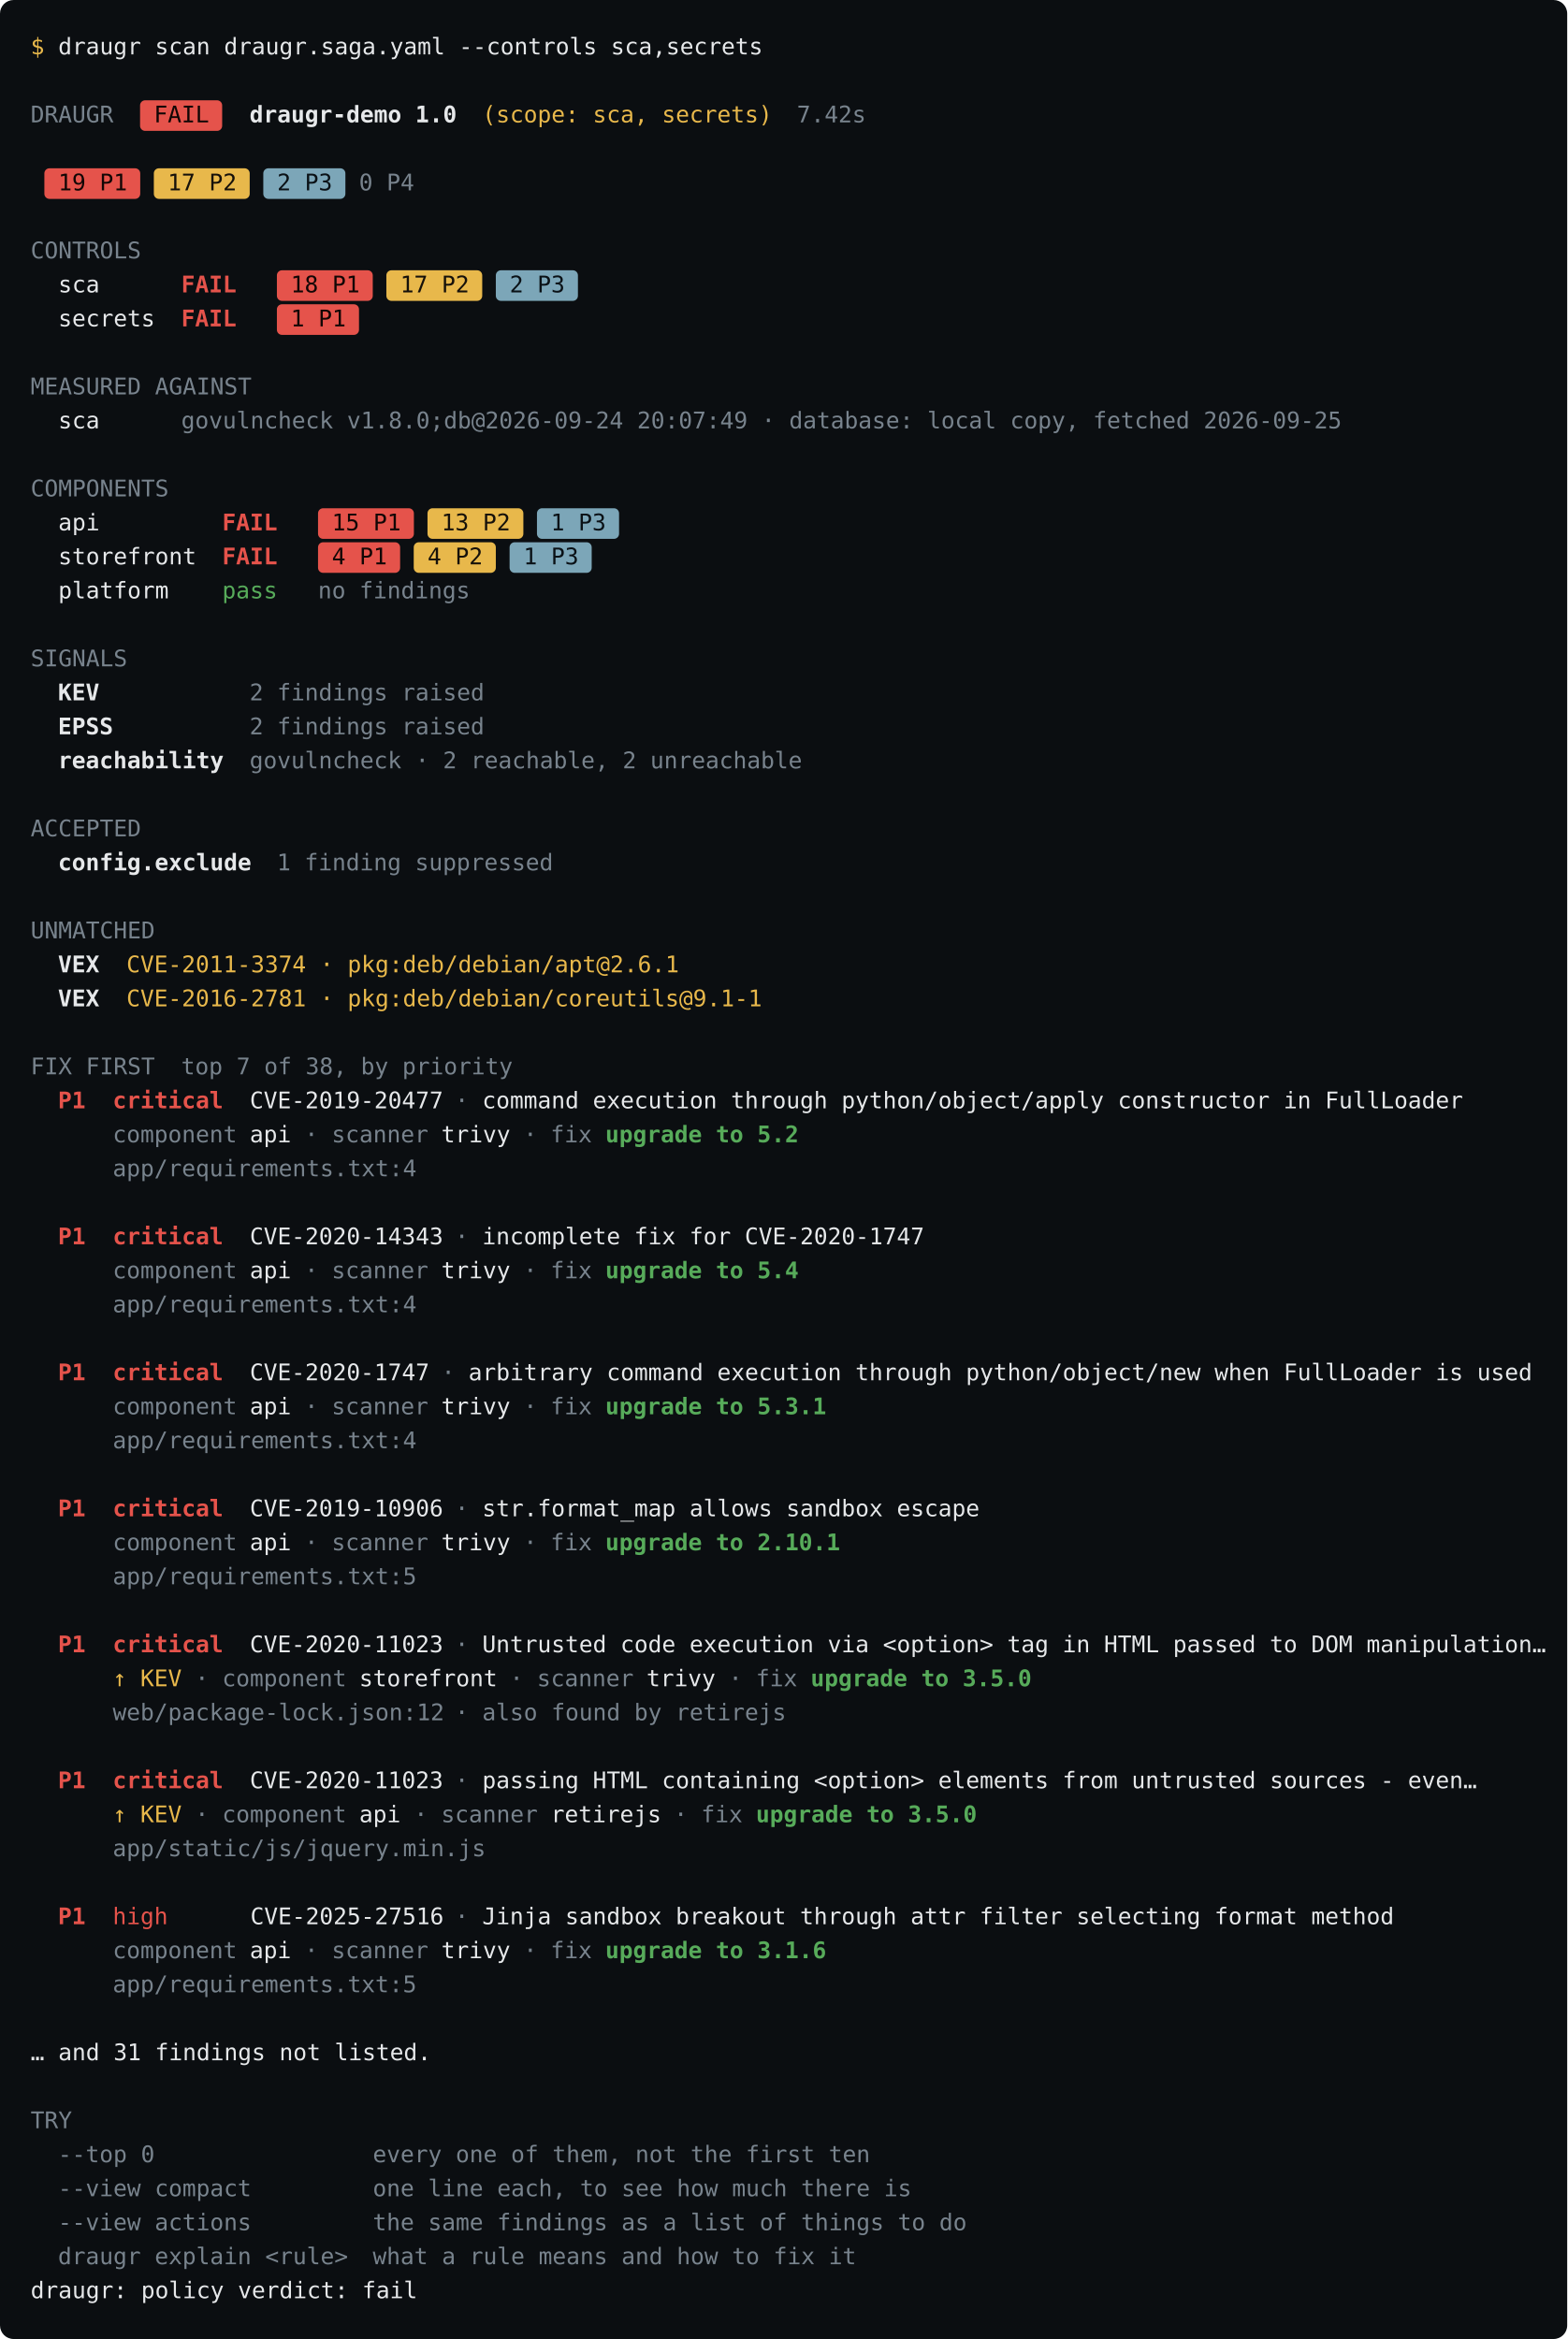
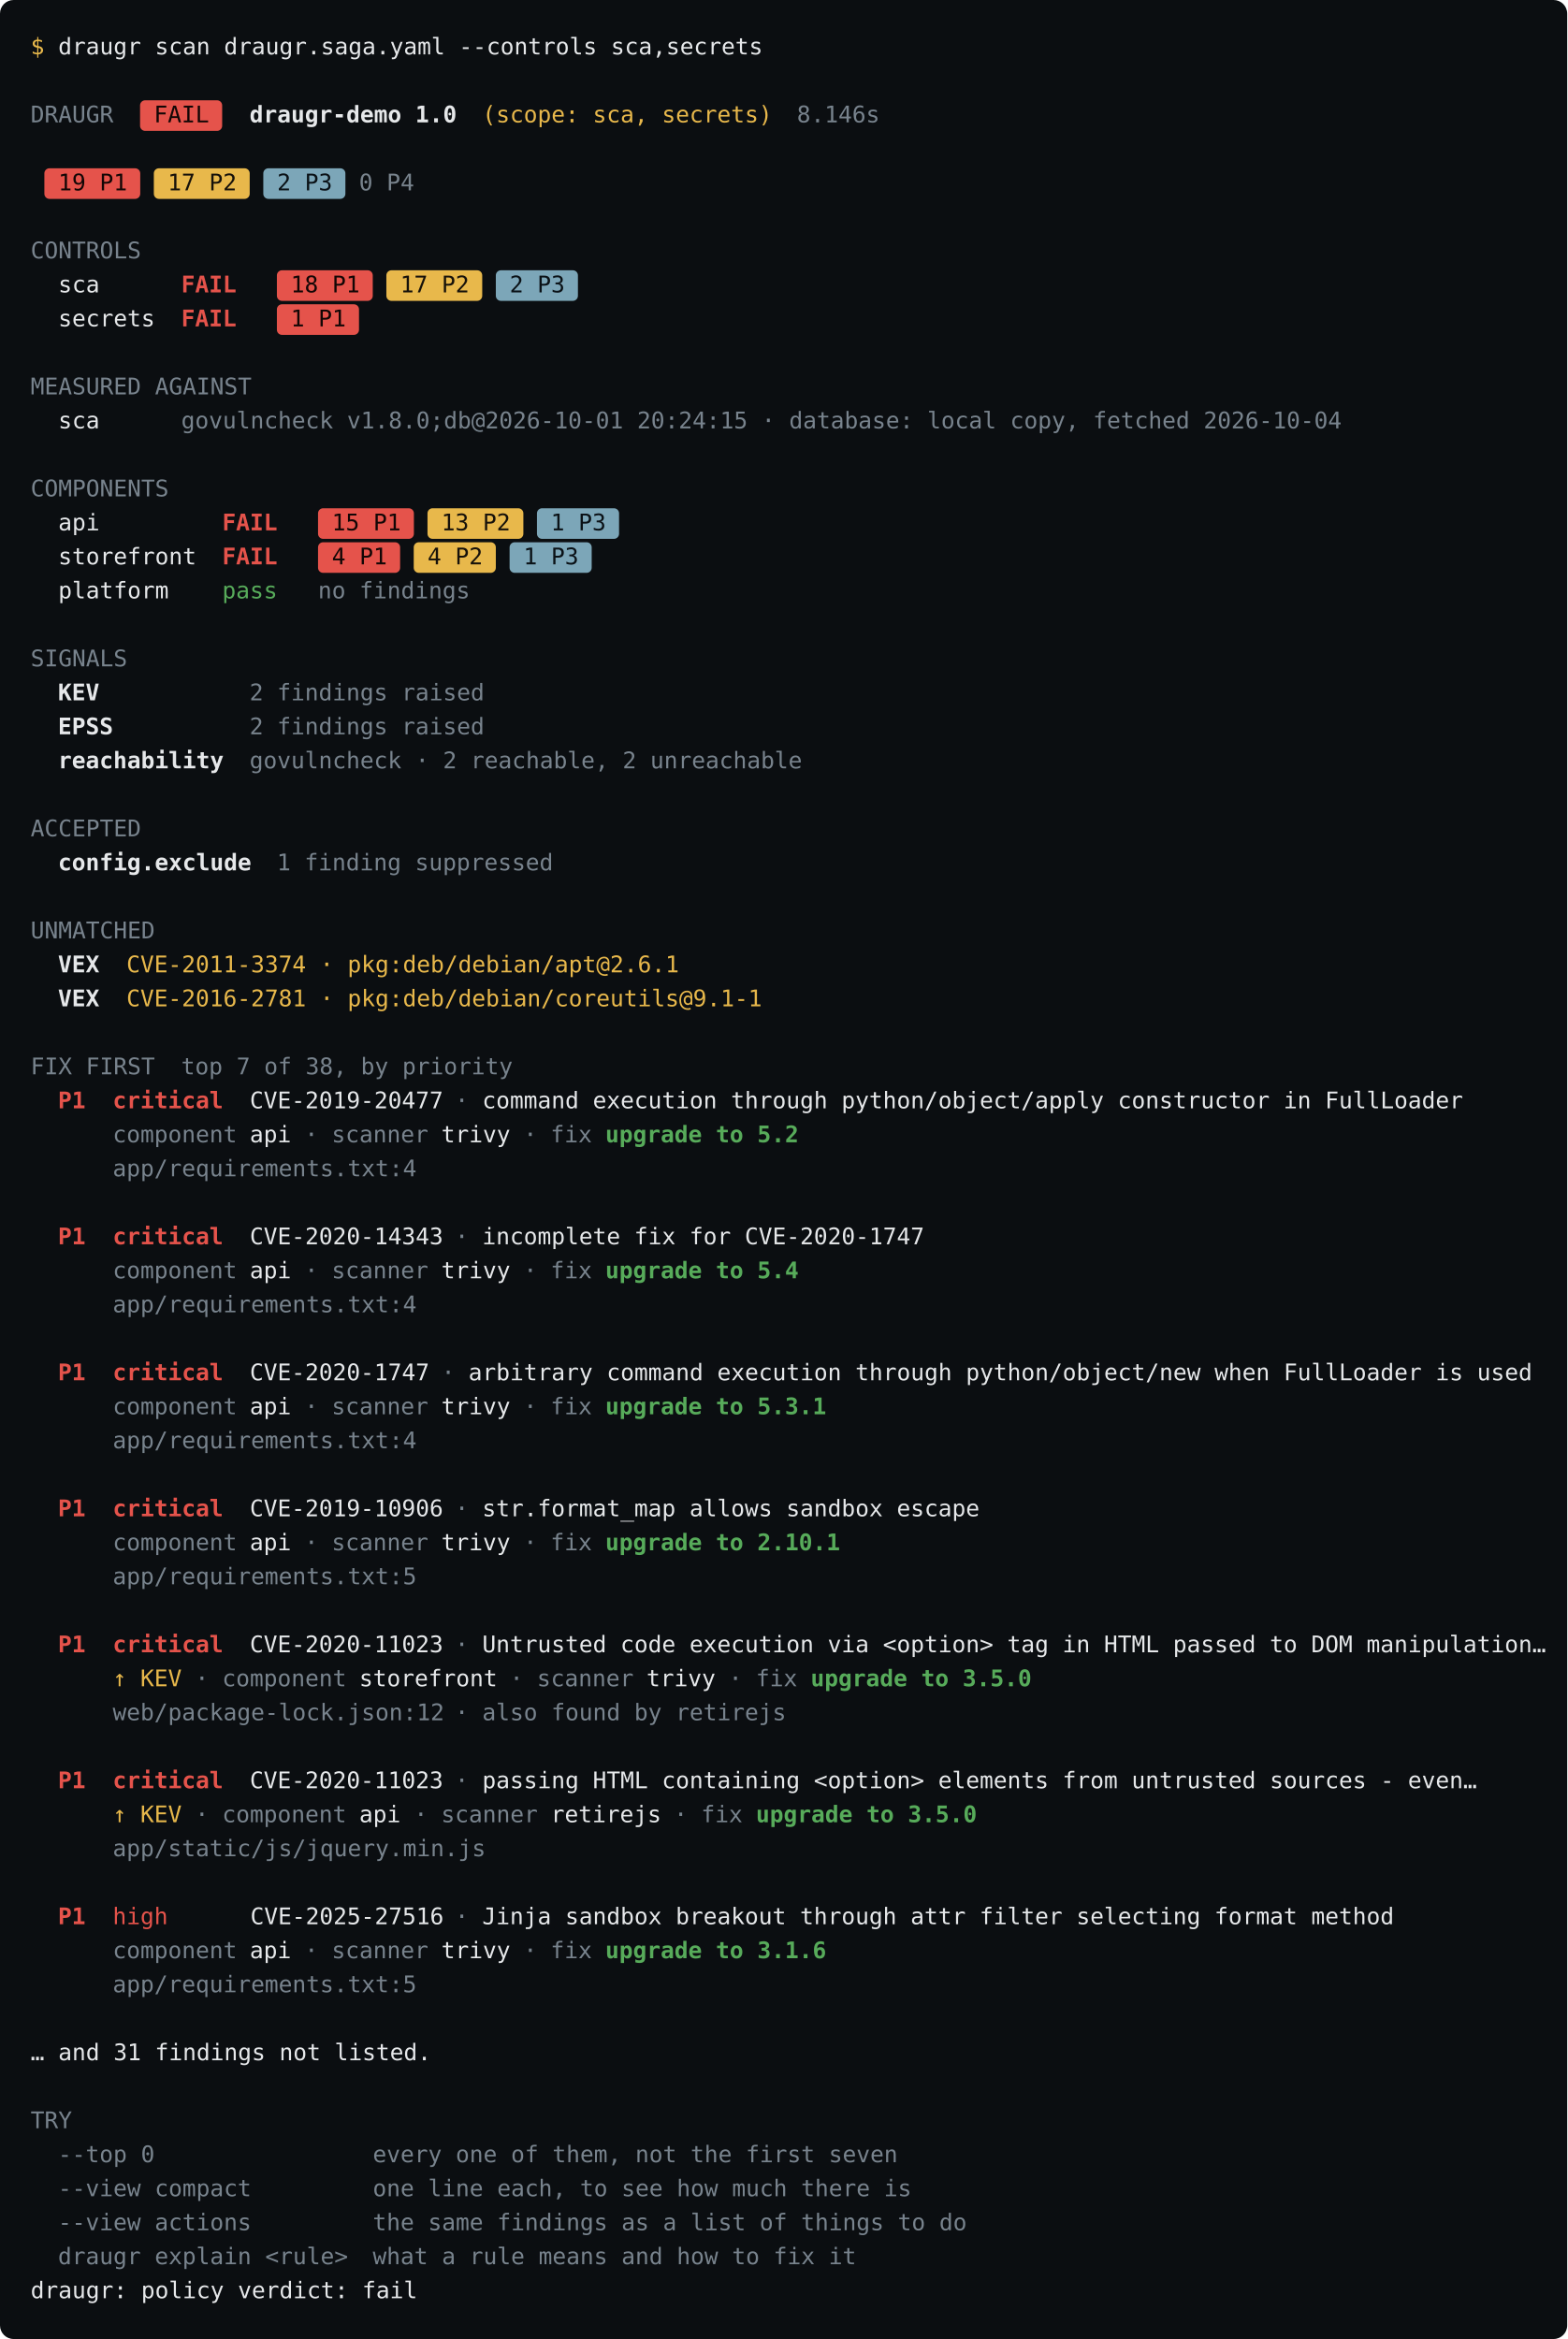
<svg xmlns="http://www.w3.org/2000/svg" width="922" height="1376" viewBox="0 0 922 1376" font-family="&quot;JetBrains Mono&quot;,&quot;SFMono-Regular&quot;,ui-monospace,&quot;Menlo&quot;,&quot;DejaVu Sans Mono&quot;,monospace" font-size="13.5">
  <rect width="100%" height="100%" rx="8" fill="#0b0e11" />
  <text x="18.0" y="32.0" fill="rgb(232,184,75)" xml:space="preserve">$</text>
  <text x="26.1" y="32.0" fill="#e6e8ea" xml:space="preserve"> draugr scan draugr.saga.yaml --controls sca,secrets</text>
  <text x="18.0" y="72.0" fill="rgb(120,131,141)" xml:space="preserve">DRAUGR</text>
  <rect x="82.4" y="59.0" width="48.3" height="18.0" rx="3" fill="rgb(229,83,75)" />
  <text x="82.4" y="72.0" fill="rgb(18,6,5)" xml:space="preserve"> FAIL </text>
  <text x="146.8" y="72.0" fill="#e6e8ea" font-weight="600" xml:space="preserve">draugr-demo 1.0</text>
  <text x="283.7" y="72.0" fill="rgb(232,184,75)" xml:space="preserve">(scope: sca, secrets)</text>
-   <text x="468.8" y="72.0" fill="rgb(120,131,141)" xml:space="preserve">7.42s</text>
+   <text x="468.8" y="72.0" fill="rgb(120,131,141)" xml:space="preserve">8.146s</text>
  <rect x="26.1" y="99.0" width="56.4" height="18.0" rx="3" fill="rgb(229,83,75)" />
  <text x="26.1" y="112.0" fill="rgb(18,6,5)" xml:space="preserve"> 19 P1 </text>
  <rect x="90.5" y="99.0" width="56.4" height="18.0" rx="3" fill="rgb(232,184,75)" />
  <text x="90.5" y="112.0" fill="rgb(22,17,10)" xml:space="preserve"> 17 P2 </text>
  <rect x="154.9" y="99.0" width="48.3" height="18.0" rx="3" fill="rgb(124,166,184)" />
  <text x="154.9" y="112.0" fill="rgb(10,17,22)" xml:space="preserve"> 2 P3 </text>
  <text x="211.2" y="112.0" fill="rgb(120,131,141)" xml:space="preserve">0 P4</text>
  <text x="18.0" y="152.0" fill="rgb(120,131,141)" xml:space="preserve">CONTROLS</text>
  <text x="18.0" y="172.0" fill="#e6e8ea" xml:space="preserve">  sca      </text>
  <text x="106.6" y="172.0" fill="rgb(229,83,75)" font-weight="600" xml:space="preserve">FAIL </text>
  <rect x="162.9" y="159.0" width="56.4" height="18.0" rx="3" fill="rgb(229,83,75)" />
  <text x="162.9" y="172.0" fill="rgb(18,6,5)" xml:space="preserve"> 18 P1 </text>
  <rect x="227.3" y="159.0" width="56.4" height="18.0" rx="3" fill="rgb(232,184,75)" />
  <text x="227.3" y="172.0" fill="rgb(22,17,10)" xml:space="preserve"> 17 P2 </text>
  <rect x="291.7" y="159.0" width="48.3" height="18.0" rx="3" fill="rgb(124,166,184)" />
  <text x="291.7" y="172.0" fill="rgb(10,17,22)" xml:space="preserve"> 2 P3 </text>
  <text x="18.0" y="192.0" fill="#e6e8ea" xml:space="preserve">  secrets  </text>
  <text x="106.6" y="192.0" fill="rgb(229,83,75)" font-weight="600" xml:space="preserve">FAIL </text>
  <rect x="162.9" y="179.0" width="48.3" height="18.0" rx="3" fill="rgb(229,83,75)" />
  <text x="162.9" y="192.0" fill="rgb(18,6,5)" xml:space="preserve"> 1 P1 </text>
  <text x="18.0" y="232.0" fill="rgb(120,131,141)" xml:space="preserve">MEASURED AGAINST</text>
  <text x="18.0" y="252.0" fill="#e6e8ea" xml:space="preserve">  sca      </text>
-   <text x="106.6" y="252.0" fill="rgb(120,131,141)" xml:space="preserve">govulncheck v1.8.0;db@2026-09-24 20:07:49 · database: local copy, fetched 2026-09-25</text>
+   <text x="106.6" y="252.0" fill="rgb(120,131,141)" xml:space="preserve">govulncheck v1.8.0;db@2026-10-01 20:24:15 · database: local copy, fetched 2026-10-04</text>
  <text x="18.0" y="292.0" fill="rgb(120,131,141)" xml:space="preserve">COMPONENTS</text>
  <text x="18.0" y="312.0" fill="#e6e8ea" xml:space="preserve">  api         </text>
  <text x="130.7" y="312.0" fill="rgb(229,83,75)" font-weight="600" xml:space="preserve">FAIL </text>
  <rect x="187.1" y="299.0" width="56.4" height="18.0" rx="3" fill="rgb(229,83,75)" />
  <text x="187.1" y="312.0" fill="rgb(18,6,5)" xml:space="preserve"> 15 P1 </text>
  <rect x="251.5" y="299.0" width="56.4" height="18.0" rx="3" fill="rgb(232,184,75)" />
  <text x="251.5" y="312.0" fill="rgb(22,17,10)" xml:space="preserve"> 13 P2 </text>
  <rect x="315.9" y="299.0" width="48.3" height="18.0" rx="3" fill="rgb(124,166,184)" />
  <text x="315.9" y="312.0" fill="rgb(10,17,22)" xml:space="preserve"> 1 P3 </text>
  <text x="18.0" y="332.0" fill="#e6e8ea" xml:space="preserve">  storefront  </text>
  <text x="130.7" y="332.0" fill="rgb(229,83,75)" font-weight="600" xml:space="preserve">FAIL </text>
  <rect x="187.1" y="319.0" width="48.3" height="18.0" rx="3" fill="rgb(229,83,75)" />
  <text x="187.1" y="332.0" fill="rgb(18,6,5)" xml:space="preserve"> 4 P1 </text>
  <rect x="243.4" y="319.0" width="48.3" height="18.0" rx="3" fill="rgb(232,184,75)" />
  <text x="243.4" y="332.0" fill="rgb(22,17,10)" xml:space="preserve"> 4 P2 </text>
  <rect x="299.8" y="319.0" width="48.3" height="18.0" rx="3" fill="rgb(124,166,184)" />
  <text x="299.8" y="332.0" fill="rgb(10,17,22)" xml:space="preserve"> 1 P3 </text>
  <text x="18.0" y="352.0" fill="#e6e8ea" xml:space="preserve">  platform    </text>
  <text x="130.7" y="352.0" fill="rgb(87,171,90)" xml:space="preserve">pass </text>
  <text x="187.1" y="352.0" fill="rgb(120,131,141)" xml:space="preserve">no findings</text>
  <text x="18.0" y="392.0" fill="rgb(120,131,141)" xml:space="preserve">SIGNALS</text>
  <text x="34.1" y="412.0" fill="#e6e8ea" font-weight="600" xml:space="preserve">KEV</text>
  <text x="146.8" y="412.0" fill="rgb(120,131,141)" xml:space="preserve">2 findings raised</text>
  <text x="34.1" y="432.0" fill="#e6e8ea" font-weight="600" xml:space="preserve">EPSS</text>
  <text x="146.8" y="432.0" fill="rgb(120,131,141)" xml:space="preserve">2 findings raised</text>
  <text x="34.1" y="452.0" fill="#e6e8ea" font-weight="600" xml:space="preserve">reachability</text>
  <text x="146.8" y="452.0" fill="rgb(120,131,141)" xml:space="preserve">govulncheck · 2 reachable, 2 unreachable</text>
  <text x="18.0" y="492.0" fill="rgb(120,131,141)" xml:space="preserve">ACCEPTED</text>
  <text x="34.1" y="512.0" fill="#e6e8ea" font-weight="600" xml:space="preserve">config.exclude</text>
  <text x="162.9" y="512.0" fill="rgb(120,131,141)" xml:space="preserve">1 finding suppressed</text>
  <text x="18.0" y="552.0" fill="rgb(120,131,141)" xml:space="preserve">UNMATCHED</text>
  <text x="34.1" y="572.0" fill="#e6e8ea" font-weight="600" xml:space="preserve">VEX</text>
  <text x="74.4" y="572.0" fill="rgb(232,184,75)" xml:space="preserve">CVE-2011-3374 · pkg:deb/debian/apt@2.6.1</text>
  <text x="34.1" y="592.0" fill="#e6e8ea" font-weight="600" xml:space="preserve">VEX</text>
  <text x="74.4" y="592.0" fill="rgb(232,184,75)" xml:space="preserve">CVE-2016-2781 · pkg:deb/debian/coreutils@9.1-1</text>
  <text x="18.0" y="632.0" fill="rgb(120,131,141)" xml:space="preserve">FIX FIRST</text>
  <text x="106.6" y="632.0" fill="rgb(120,131,141)" xml:space="preserve">top 7 of 38, by priority</text>
  <text x="34.1" y="652.0" fill="rgb(229,83,75)" font-weight="600" xml:space="preserve">P1</text>
  <text x="66.3" y="652.0" fill="rgb(229,83,75)" font-weight="600" xml:space="preserve">critical</text>
  <text x="130.7" y="652.0" fill="#e6e8ea" xml:space="preserve">  CVE-2019-20477</text>
  <text x="259.5" y="652.0" fill="rgb(120,131,141)" xml:space="preserve"> · </text>
  <text x="283.7" y="652.0" fill="#e6e8ea" xml:space="preserve">command execution through python/object/apply constructor in FullLoader</text>
  <text x="66.3" y="672.0" fill="rgb(120,131,141)" xml:space="preserve">component</text>
  <text x="138.8" y="672.0" fill="#e6e8ea" xml:space="preserve"> api</text>
  <text x="171.0" y="672.0" fill="rgb(120,131,141)" xml:space="preserve"> · </text>
  <text x="195.1" y="672.0" fill="rgb(120,131,141)" xml:space="preserve">scanner</text>
  <text x="251.5" y="672.0" fill="#e6e8ea" xml:space="preserve"> trivy</text>
  <text x="299.8" y="672.0" fill="rgb(120,131,141)" xml:space="preserve"> · </text>
  <text x="323.9" y="672.0" fill="rgb(120,131,141)" xml:space="preserve">fix</text>
  <text x="356.1" y="672.0" fill="rgb(87,171,90)" font-weight="600" xml:space="preserve">upgrade to 5.2</text>
  <text x="66.3" y="692.0" fill="rgb(120,131,141)" xml:space="preserve">app/requirements.txt:4</text>
  <text x="34.1" y="732.0" fill="rgb(229,83,75)" font-weight="600" xml:space="preserve">P1</text>
  <text x="66.3" y="732.0" fill="rgb(229,83,75)" font-weight="600" xml:space="preserve">critical</text>
  <text x="130.7" y="732.0" fill="#e6e8ea" xml:space="preserve">  CVE-2020-14343</text>
  <text x="259.5" y="732.0" fill="rgb(120,131,141)" xml:space="preserve"> · </text>
  <text x="283.7" y="732.0" fill="#e6e8ea" xml:space="preserve">incomplete fix for CVE-2020-1747</text>
  <text x="66.3" y="752.0" fill="rgb(120,131,141)" xml:space="preserve">component</text>
  <text x="138.8" y="752.0" fill="#e6e8ea" xml:space="preserve"> api</text>
  <text x="171.0" y="752.0" fill="rgb(120,131,141)" xml:space="preserve"> · </text>
  <text x="195.1" y="752.0" fill="rgb(120,131,141)" xml:space="preserve">scanner</text>
  <text x="251.5" y="752.0" fill="#e6e8ea" xml:space="preserve"> trivy</text>
  <text x="299.8" y="752.0" fill="rgb(120,131,141)" xml:space="preserve"> · </text>
  <text x="323.9" y="752.0" fill="rgb(120,131,141)" xml:space="preserve">fix</text>
  <text x="356.1" y="752.0" fill="rgb(87,171,90)" font-weight="600" xml:space="preserve">upgrade to 5.4</text>
  <text x="66.3" y="772.0" fill="rgb(120,131,141)" xml:space="preserve">app/requirements.txt:4</text>
  <text x="34.1" y="812.0" fill="rgb(229,83,75)" font-weight="600" xml:space="preserve">P1</text>
  <text x="66.3" y="812.0" fill="rgb(229,83,75)" font-weight="600" xml:space="preserve">critical</text>
  <text x="130.7" y="812.0" fill="#e6e8ea" xml:space="preserve">  CVE-2020-1747</text>
  <text x="251.5" y="812.0" fill="rgb(120,131,141)" xml:space="preserve"> · </text>
  <text x="275.6" y="812.0" fill="#e6e8ea" xml:space="preserve">arbitrary command execution through python/object/new when FullLoader is used</text>
  <text x="66.3" y="832.0" fill="rgb(120,131,141)" xml:space="preserve">component</text>
  <text x="138.8" y="832.0" fill="#e6e8ea" xml:space="preserve"> api</text>
  <text x="171.0" y="832.0" fill="rgb(120,131,141)" xml:space="preserve"> · </text>
  <text x="195.1" y="832.0" fill="rgb(120,131,141)" xml:space="preserve">scanner</text>
  <text x="251.5" y="832.0" fill="#e6e8ea" xml:space="preserve"> trivy</text>
  <text x="299.8" y="832.0" fill="rgb(120,131,141)" xml:space="preserve"> · </text>
  <text x="323.9" y="832.0" fill="rgb(120,131,141)" xml:space="preserve">fix</text>
  <text x="356.1" y="832.0" fill="rgb(87,171,90)" font-weight="600" xml:space="preserve">upgrade to 5.3.1</text>
  <text x="66.3" y="852.0" fill="rgb(120,131,141)" xml:space="preserve">app/requirements.txt:4</text>
  <text x="34.1" y="892.0" fill="rgb(229,83,75)" font-weight="600" xml:space="preserve">P1</text>
  <text x="66.3" y="892.0" fill="rgb(229,83,75)" font-weight="600" xml:space="preserve">critical</text>
  <text x="130.7" y="892.0" fill="#e6e8ea" xml:space="preserve">  CVE-2019-10906</text>
  <text x="259.5" y="892.0" fill="rgb(120,131,141)" xml:space="preserve"> · </text>
  <text x="283.7" y="892.0" fill="#e6e8ea" xml:space="preserve">str.format_map allows sandbox escape</text>
  <text x="66.3" y="912.0" fill="rgb(120,131,141)" xml:space="preserve">component</text>
  <text x="138.8" y="912.0" fill="#e6e8ea" xml:space="preserve"> api</text>
  <text x="171.0" y="912.0" fill="rgb(120,131,141)" xml:space="preserve"> · </text>
  <text x="195.1" y="912.0" fill="rgb(120,131,141)" xml:space="preserve">scanner</text>
  <text x="251.5" y="912.0" fill="#e6e8ea" xml:space="preserve"> trivy</text>
  <text x="299.8" y="912.0" fill="rgb(120,131,141)" xml:space="preserve"> · </text>
  <text x="323.9" y="912.0" fill="rgb(120,131,141)" xml:space="preserve">fix</text>
  <text x="356.1" y="912.0" fill="rgb(87,171,90)" font-weight="600" xml:space="preserve">upgrade to 2.10.1</text>
  <text x="66.3" y="932.0" fill="rgb(120,131,141)" xml:space="preserve">app/requirements.txt:5</text>
  <text x="34.1" y="972.0" fill="rgb(229,83,75)" font-weight="600" xml:space="preserve">P1</text>
  <text x="66.3" y="972.0" fill="rgb(229,83,75)" font-weight="600" xml:space="preserve">critical</text>
  <text x="130.7" y="972.0" fill="#e6e8ea" xml:space="preserve">  CVE-2020-11023</text>
  <text x="259.5" y="972.0" fill="rgb(120,131,141)" xml:space="preserve"> · </text>
  <text x="283.7" y="972.0" fill="#e6e8ea" xml:space="preserve">Untrusted code execution via &lt;option&gt; tag in HTML passed to DOM manipulation…</text>
  <text x="66.3" y="992.0" fill="rgb(232,184,75)" xml:space="preserve">↑ KEV</text>
  <text x="106.6" y="992.0" fill="rgb(120,131,141)" xml:space="preserve"> · </text>
  <text x="130.7" y="992.0" fill="rgb(120,131,141)" xml:space="preserve">component</text>
  <text x="203.2" y="992.0" fill="#e6e8ea" xml:space="preserve"> storefront</text>
  <text x="291.7" y="992.0" fill="rgb(120,131,141)" xml:space="preserve"> · </text>
  <text x="315.9" y="992.0" fill="rgb(120,131,141)" xml:space="preserve">scanner</text>
  <text x="372.2" y="992.0" fill="#e6e8ea" xml:space="preserve"> trivy</text>
  <text x="420.5" y="992.0" fill="rgb(120,131,141)" xml:space="preserve"> · </text>
  <text x="444.7" y="992.0" fill="rgb(120,131,141)" xml:space="preserve">fix</text>
  <text x="476.9" y="992.0" fill="rgb(87,171,90)" font-weight="600" xml:space="preserve">upgrade to 3.5.0</text>
  <text x="66.3" y="1012.0" fill="rgb(120,131,141)" xml:space="preserve">web/package-lock.json:12</text>
  <text x="259.5" y="1012.0" fill="rgb(120,131,141)" xml:space="preserve"> · </text>
  <text x="283.7" y="1012.0" fill="rgb(120,131,141)" xml:space="preserve">also found by retirejs</text>
  <text x="34.1" y="1052.0" fill="rgb(229,83,75)" font-weight="600" xml:space="preserve">P1</text>
  <text x="66.3" y="1052.0" fill="rgb(229,83,75)" font-weight="600" xml:space="preserve">critical</text>
  <text x="130.7" y="1052.0" fill="#e6e8ea" xml:space="preserve">  CVE-2020-11023</text>
  <text x="259.5" y="1052.0" fill="rgb(120,131,141)" xml:space="preserve"> · </text>
  <text x="283.7" y="1052.0" fill="#e6e8ea" xml:space="preserve">passing HTML containing &lt;option&gt; elements from untrusted sources - even…</text>
  <text x="66.3" y="1072.0" fill="rgb(232,184,75)" xml:space="preserve">↑ KEV</text>
  <text x="106.6" y="1072.0" fill="rgb(120,131,141)" xml:space="preserve"> · </text>
  <text x="130.7" y="1072.0" fill="rgb(120,131,141)" xml:space="preserve">component</text>
  <text x="203.2" y="1072.0" fill="#e6e8ea" xml:space="preserve"> api</text>
  <text x="235.4" y="1072.0" fill="rgb(120,131,141)" xml:space="preserve"> · </text>
  <text x="259.5" y="1072.0" fill="rgb(120,131,141)" xml:space="preserve">scanner</text>
  <text x="315.9" y="1072.0" fill="#e6e8ea" xml:space="preserve"> retirejs</text>
  <text x="388.3" y="1072.0" fill="rgb(120,131,141)" xml:space="preserve"> · </text>
  <text x="412.5" y="1072.0" fill="rgb(120,131,141)" xml:space="preserve">fix</text>
  <text x="444.7" y="1072.0" fill="rgb(87,171,90)" font-weight="600" xml:space="preserve">upgrade to 3.5.0</text>
  <text x="66.3" y="1092.0" fill="rgb(120,131,141)" xml:space="preserve">app/static/js/jquery.min.js</text>
  <text x="34.1" y="1132.0" fill="rgb(229,83,75)" font-weight="600" xml:space="preserve">P1</text>
  <text x="66.3" y="1132.0" fill="rgb(229,83,75)" xml:space="preserve">high</text>
  <text x="98.5" y="1132.0" fill="#e6e8ea" xml:space="preserve">      CVE-2025-27516</text>
  <text x="259.5" y="1132.0" fill="rgb(120,131,141)" xml:space="preserve"> · </text>
  <text x="283.7" y="1132.0" fill="#e6e8ea" xml:space="preserve">Jinja sandbox breakout through attr filter selecting format method</text>
  <text x="66.3" y="1152.0" fill="rgb(120,131,141)" xml:space="preserve">component</text>
  <text x="138.8" y="1152.0" fill="#e6e8ea" xml:space="preserve"> api</text>
  <text x="171.0" y="1152.0" fill="rgb(120,131,141)" xml:space="preserve"> · </text>
  <text x="195.1" y="1152.0" fill="rgb(120,131,141)" xml:space="preserve">scanner</text>
  <text x="251.5" y="1152.0" fill="#e6e8ea" xml:space="preserve"> trivy</text>
  <text x="299.8" y="1152.0" fill="rgb(120,131,141)" xml:space="preserve"> · </text>
  <text x="323.9" y="1152.0" fill="rgb(120,131,141)" xml:space="preserve">fix</text>
  <text x="356.1" y="1152.0" fill="rgb(87,171,90)" font-weight="600" xml:space="preserve">upgrade to 3.1.6</text>
  <text x="66.3" y="1172.0" fill="rgb(120,131,141)" xml:space="preserve">app/requirements.txt:5</text>
  <text x="18.0" y="1212.0" fill="#e6e8ea" xml:space="preserve">… and 31 findings not listed.</text>
  <text x="18.0" y="1252.0" fill="rgb(120,131,141)" xml:space="preserve">TRY</text>
  <text x="34.1" y="1272.0" fill="rgb(120,131,141)" xml:space="preserve">--top 0</text>
-   <text x="219.3" y="1272.0" fill="rgb(120,131,141)" xml:space="preserve">every one of them, not the first ten</text>
+   <text x="219.3" y="1272.0" fill="rgb(120,131,141)" xml:space="preserve">every one of them, not the first seven</text>
  <text x="34.1" y="1292.0" fill="rgb(120,131,141)" xml:space="preserve">--view compact</text>
  <text x="219.3" y="1292.0" fill="rgb(120,131,141)" xml:space="preserve">one line each, to see how much there is</text>
  <text x="34.1" y="1312.0" fill="rgb(120,131,141)" xml:space="preserve">--view actions</text>
  <text x="219.3" y="1312.0" fill="rgb(120,131,141)" xml:space="preserve">the same findings as a list of things to do</text>
  <text x="34.1" y="1332.0" fill="rgb(120,131,141)" xml:space="preserve">draugr explain &lt;rule&gt;</text>
  <text x="219.3" y="1332.0" fill="rgb(120,131,141)" xml:space="preserve">what a rule means and how to fix it</text>
  <text x="18.0" y="1352.0" fill="#e6e8ea" xml:space="preserve">draugr: policy verdict: fail</text>
</svg>
